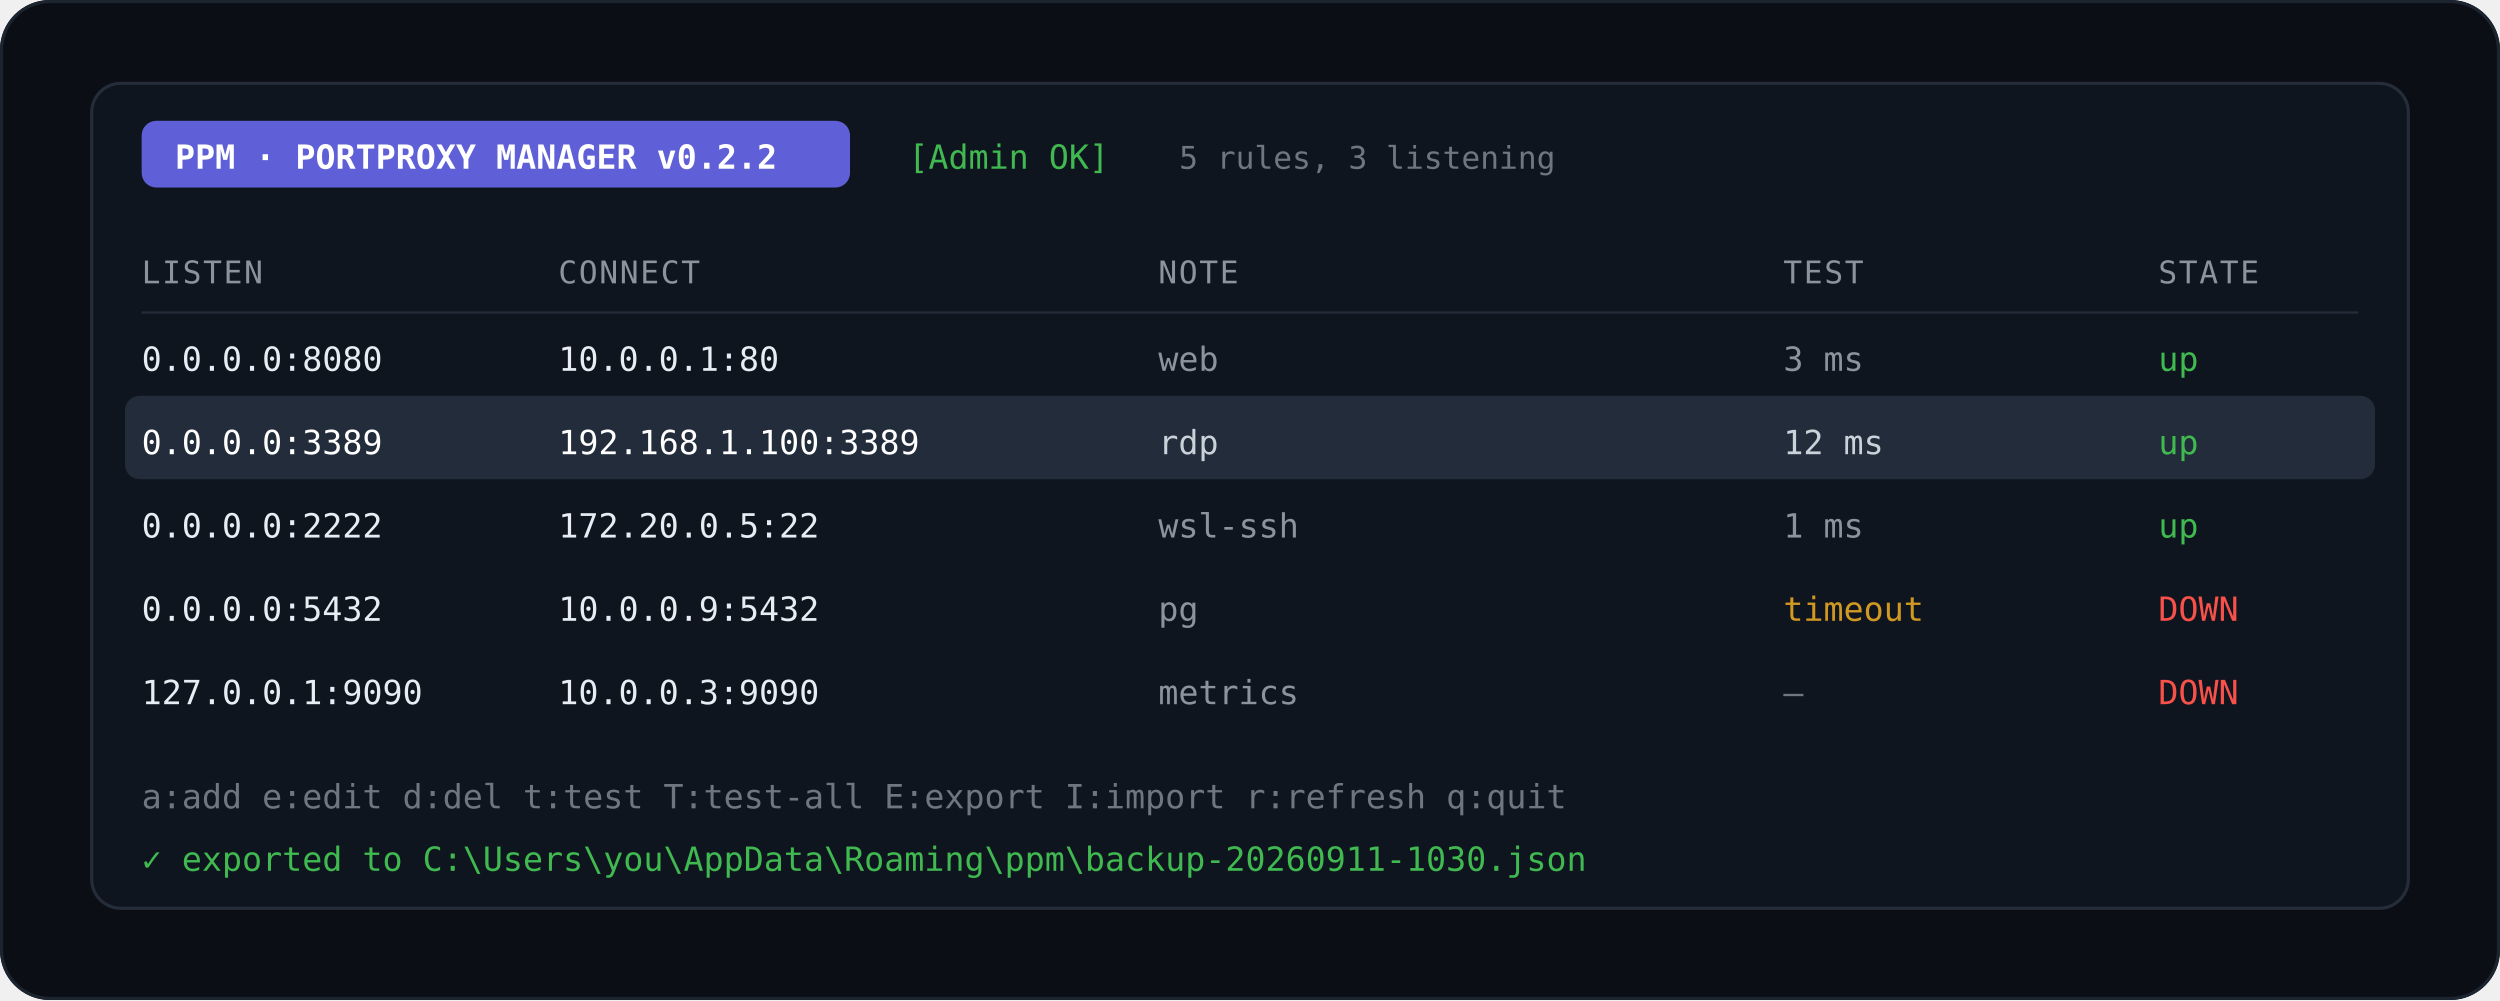
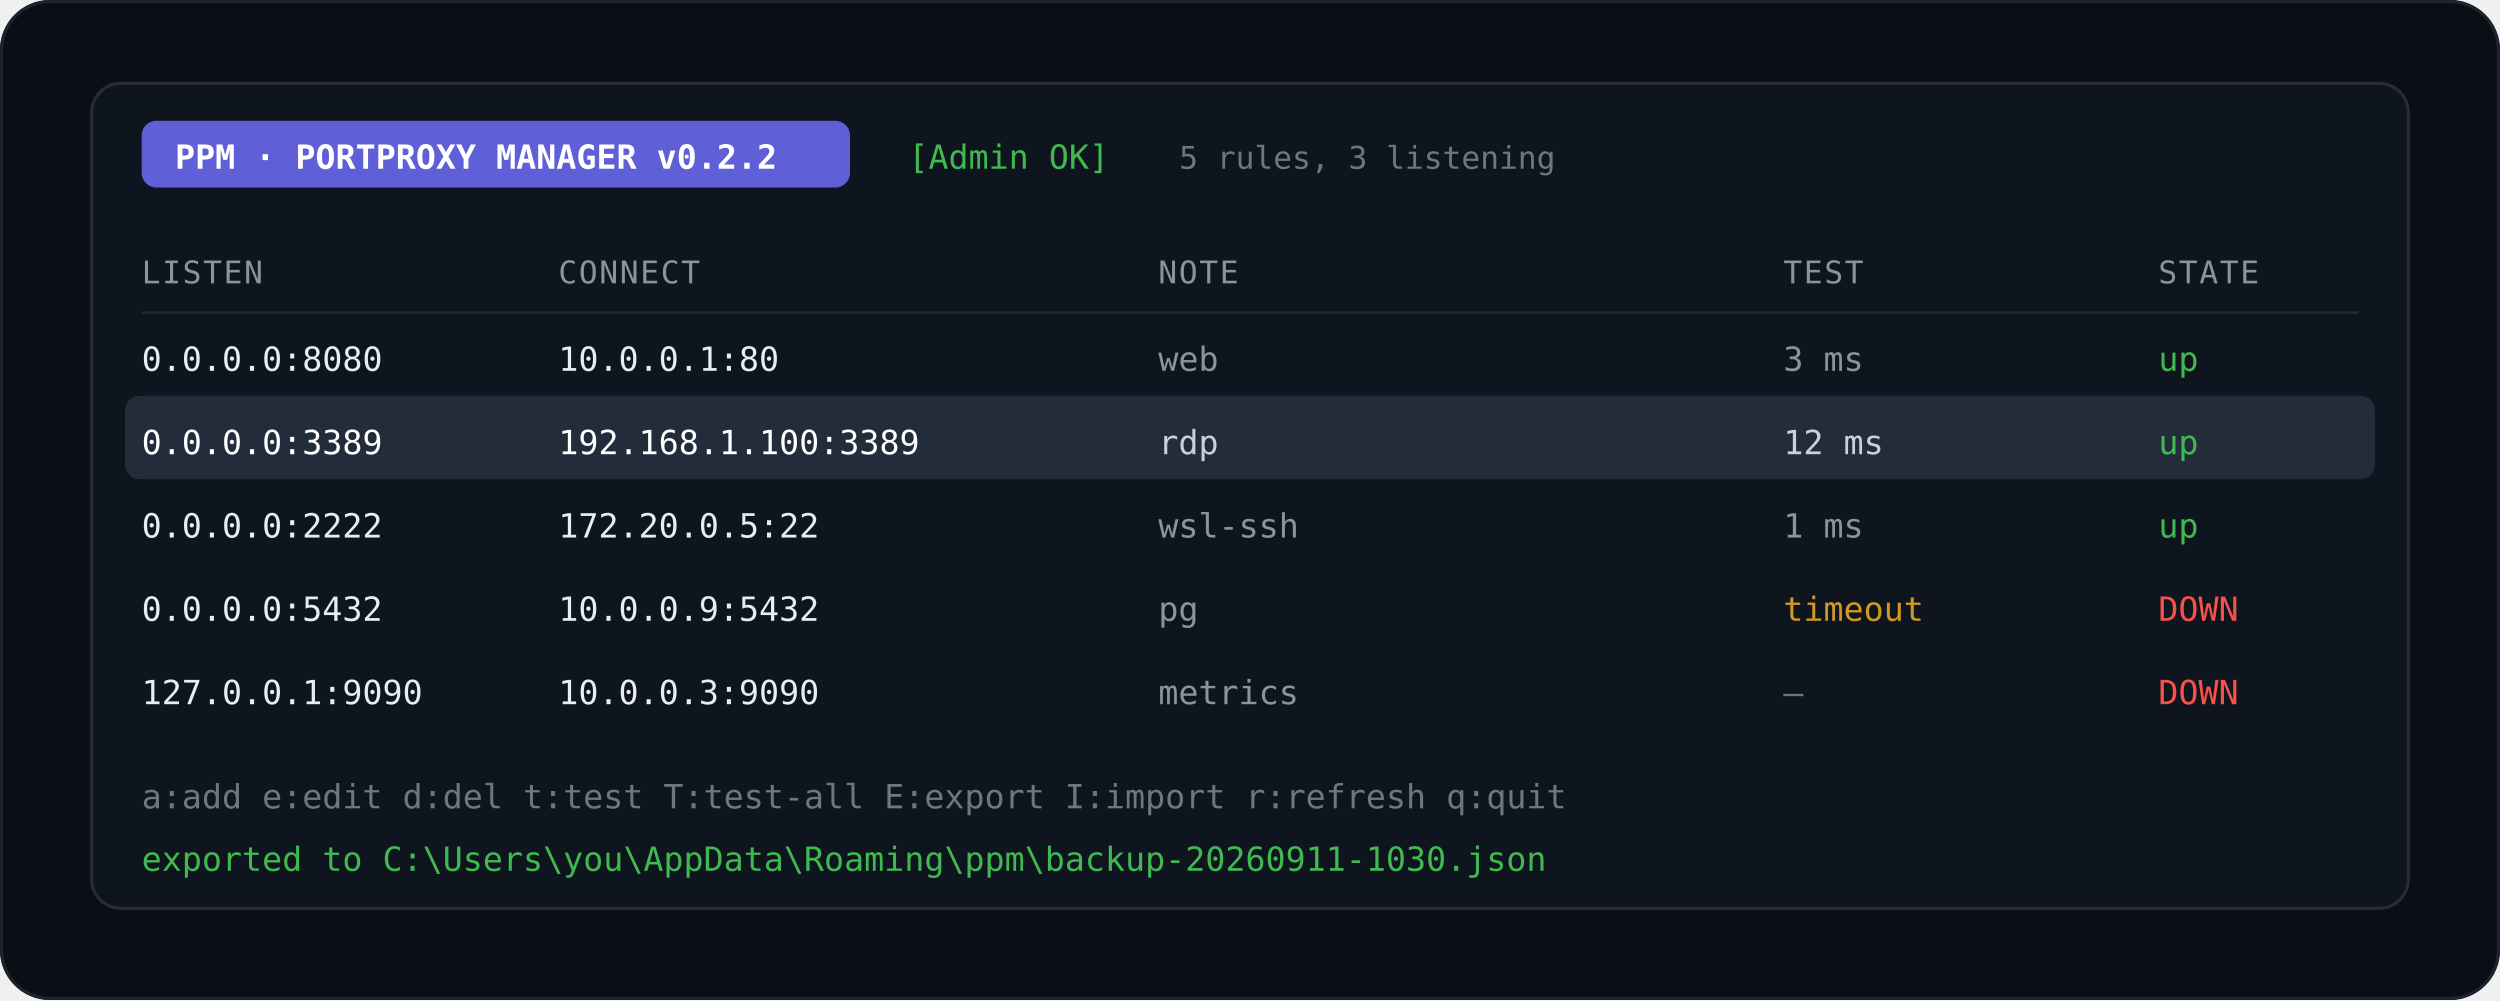
<svg xmlns="http://www.w3.org/2000/svg" width="1200" height="480" viewBox="0 0 1200 480" role="img" aria-labelledby="tuiTitle tuiDesc">
  <rect width="1200" height="480" rx="24" fill="#0B0E14" />
  <rect x="0.75" y="0.75" width="1198.5" height="478.5" rx="23.25" fill="none" stroke="#1C2430" stroke-width="1.5" />
  <rect x="44" y="40" width="1112" height="396" rx="14" fill="#0F151E" stroke="#262D3A" stroke-width="1.5" />
  <g font-family="ui-monospace, SFMono-Regular, Menlo, Consolas, 'DejaVu Sans Mono', monospace">
    <rect x="68" y="58" width="340" height="32" rx="7" fill="#5F5FD7" />
    <text x="84" y="81" font-size="16" font-weight="600" fill="#FFFFFF">PPM · PORTPROXY MANAGER v0.2.2</text>
    <text x="436" y="81" font-size="16" fill="#3FB950">[Admin OK]</text>
    <text x="566" y="81" font-size="15" fill="#6E7681">5 rules, 3 listening</text>
    <g font-size="15" letter-spacing="0.8" fill="#8B949E">
      <text x="68" y="136">LISTEN</text>
      <text x="268" y="136">CONNECT</text>
      <text x="556" y="136">NOTE</text>
      <text x="856" y="136">TEST</text>
      <text x="1036" y="136">STATE</text>
    </g>
    <line x1="68" y1="150" x2="1132" y2="150" stroke="#262D3A" stroke-width="1" />
    <rect x="60" y="190" width="1080" height="40" rx="7" fill="#232C3A" />
    <g font-size="16">
      <text x="68" y="178" fill="#E6EDF3">0.0.0.0:8080</text>
      <text x="268" y="178" fill="#E6EDF3">10.0.0.1:80</text>
      <text x="556" y="178" fill="#8B949E">web</text>
      <text x="856" y="178" fill="#8B949E">3 ms</text>
      <text x="1036" y="178" fill="#3FB950">up</text>
      <text x="68" y="218" fill="#FFFFFF">0.0.0.0:3389</text>
      <text x="268" y="218" fill="#FFFFFF">192.168.1.100:3389</text>
      <text x="556" y="218" fill="#C9D1D9">rdp</text>
      <text x="856" y="218" fill="#C9D1D9">12 ms</text>
      <text x="1036" y="218" fill="#3FB950">up</text>
      <text x="68" y="258" fill="#E6EDF3">0.0.0.0:2222</text>
      <text x="268" y="258" fill="#E6EDF3">172.20.0.5:22</text>
      <text x="556" y="258" fill="#8B949E">wsl-ssh</text>
      <text x="856" y="258" fill="#8B949E">1 ms</text>
      <text x="1036" y="258" fill="#3FB950">up</text>
      <text x="68" y="298" fill="#E6EDF3">0.0.0.0:5432</text>
      <text x="268" y="298" fill="#E6EDF3">10.0.0.9:5432</text>
      <text x="556" y="298" fill="#8B949E">pg</text>
      <text x="856" y="298" fill="#D29922">timeout</text>
      <text x="1036" y="298" fill="#F85149">DOWN</text>
      <text x="68" y="338" fill="#E6EDF3">127.0.0.1:9090</text>
      <text x="268" y="338" fill="#E6EDF3">10.0.0.3:9090</text>
      <text x="556" y="338" fill="#8B949E">metrics</text>
      <text x="856" y="338" fill="#6E7681">—</text>
      <text x="1036" y="338" fill="#F85149">DOWN</text>
    </g>
    <text x="68" y="388" font-size="16" fill="#6E7681">a:add  e:edit  d:del  t:test  T:test-all  E:export  I:import  r:refresh  q:quit</text>
-     <text x="68" y="418" font-size="16" fill="#3FB950">✓ exported to C:\Users\you\AppData\Roaming\ppm\backup-20260911-1030.json</text>
+     <text x="68" y="418" font-size="16" fill="#3FB950">exported to C:\Users\you\AppData\Roaming\ppm\backup-20260911-1030.json</text>
  </g>
</svg>
